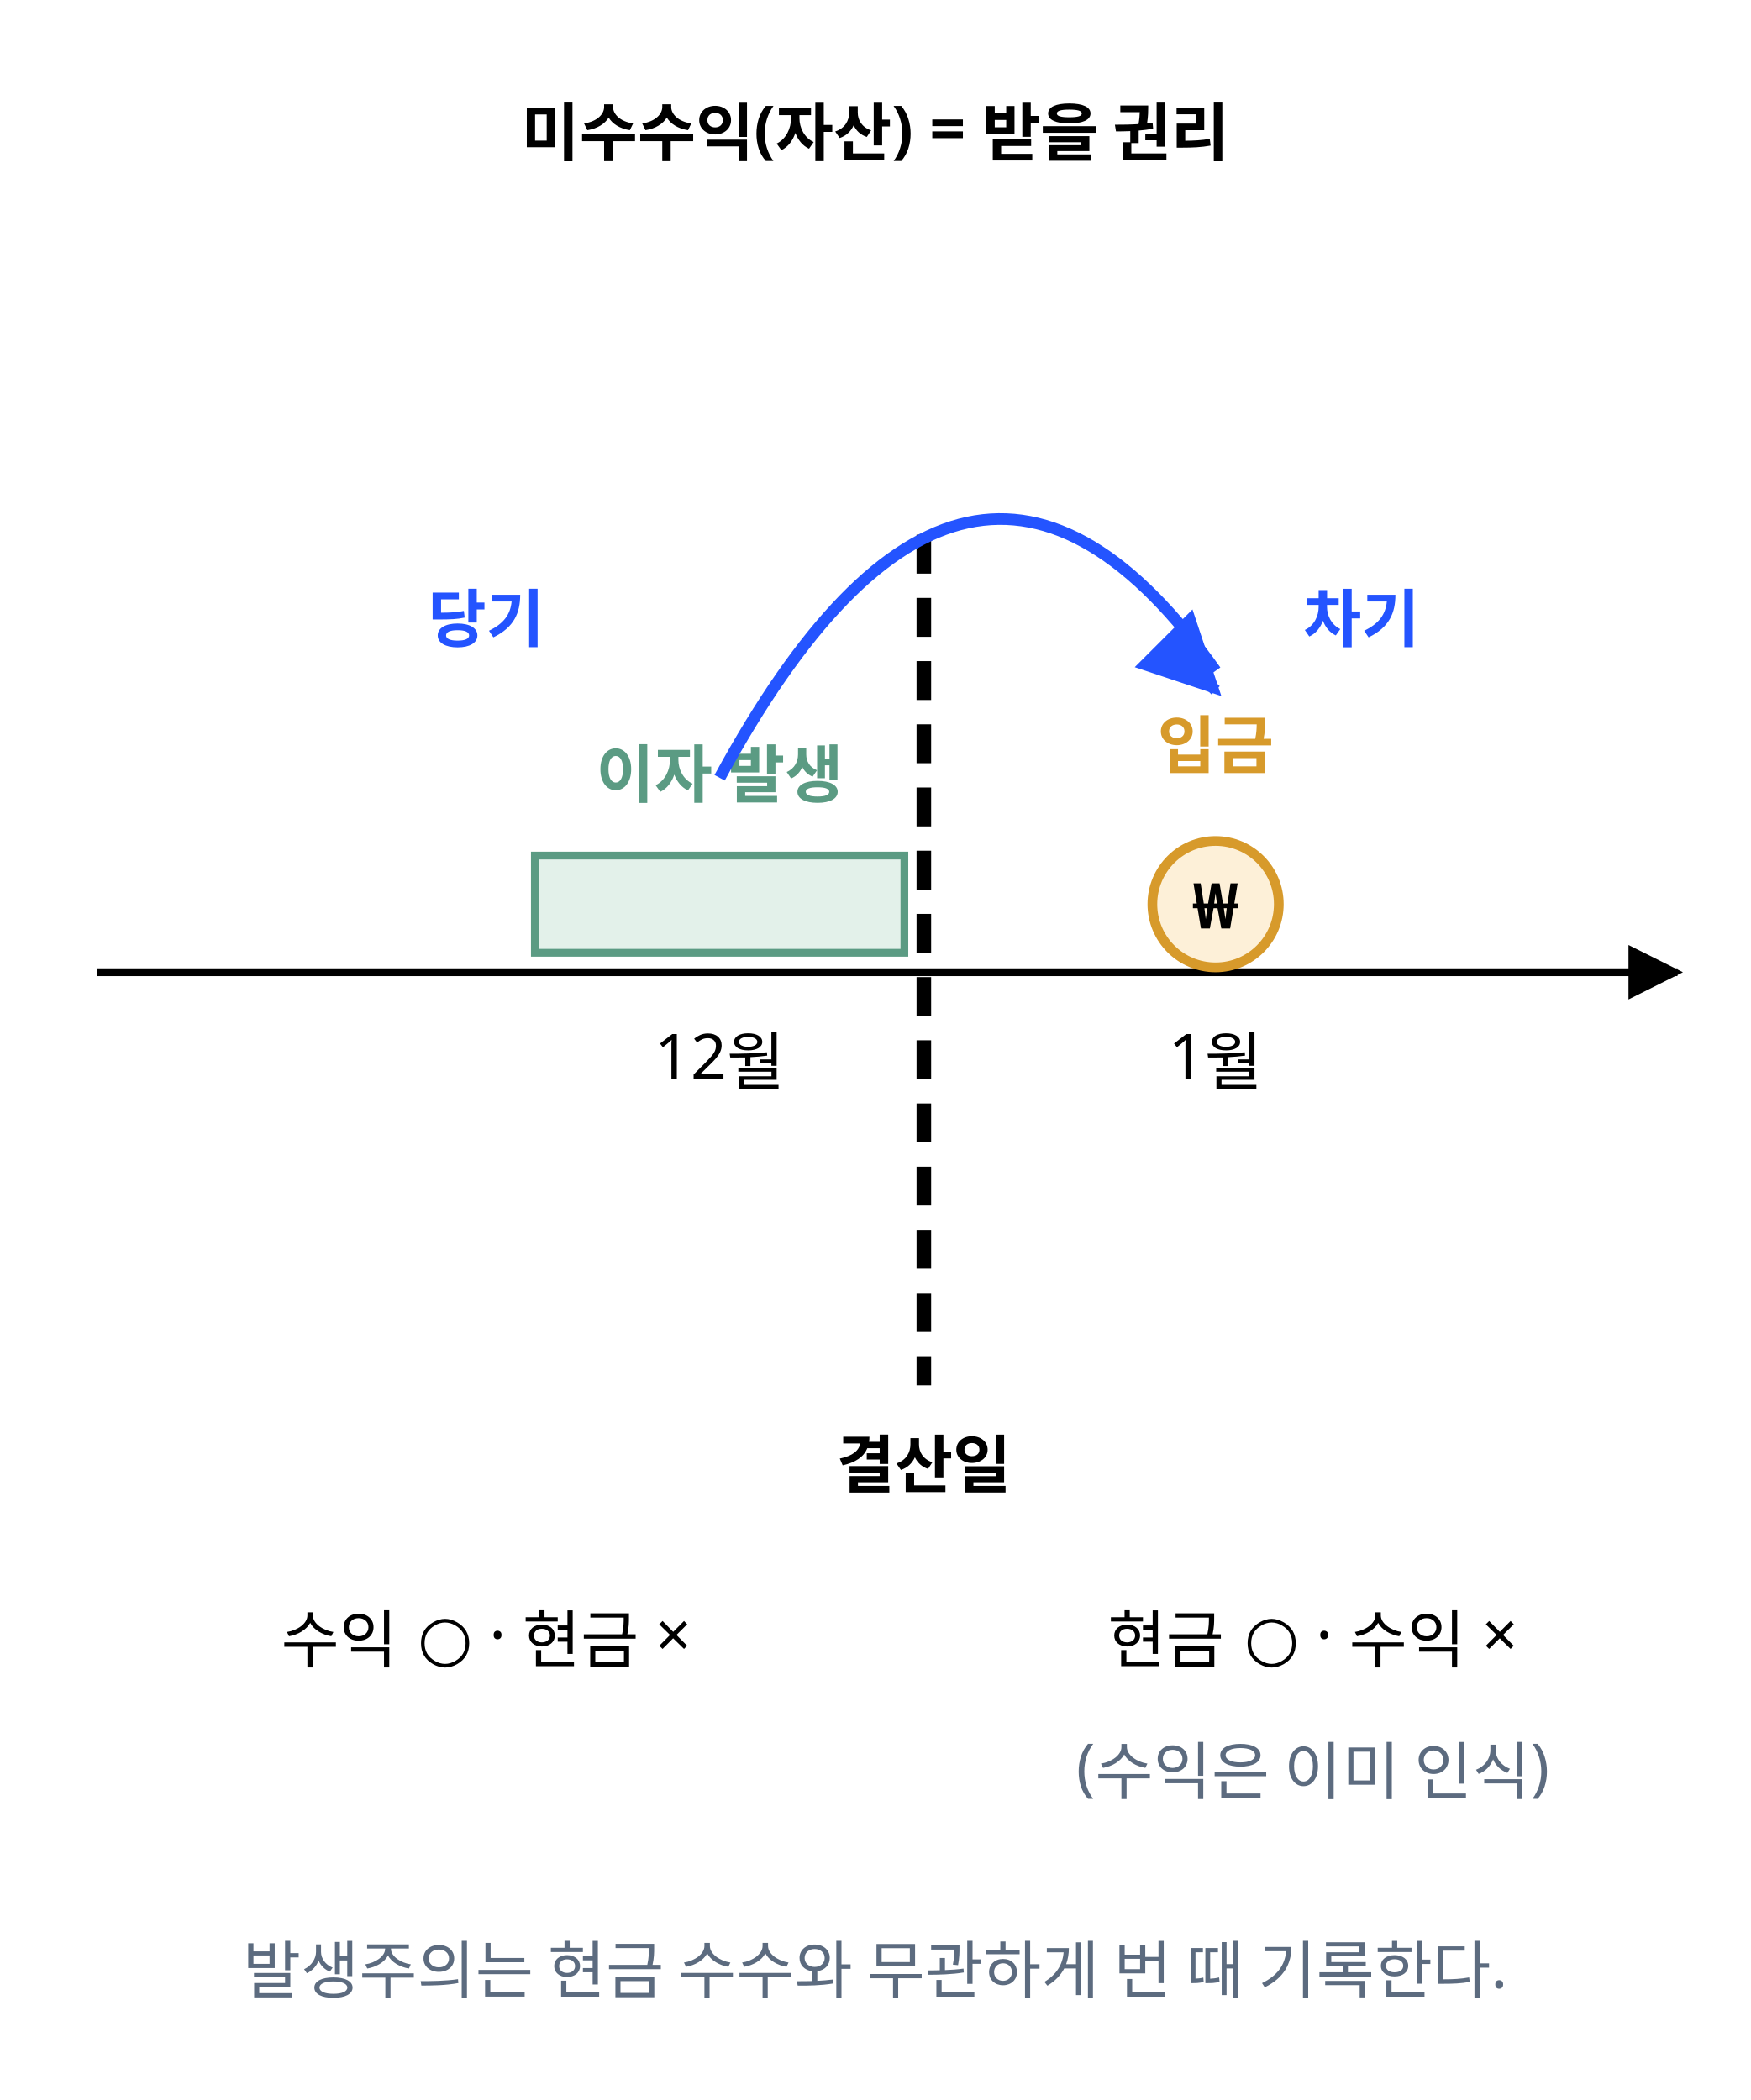
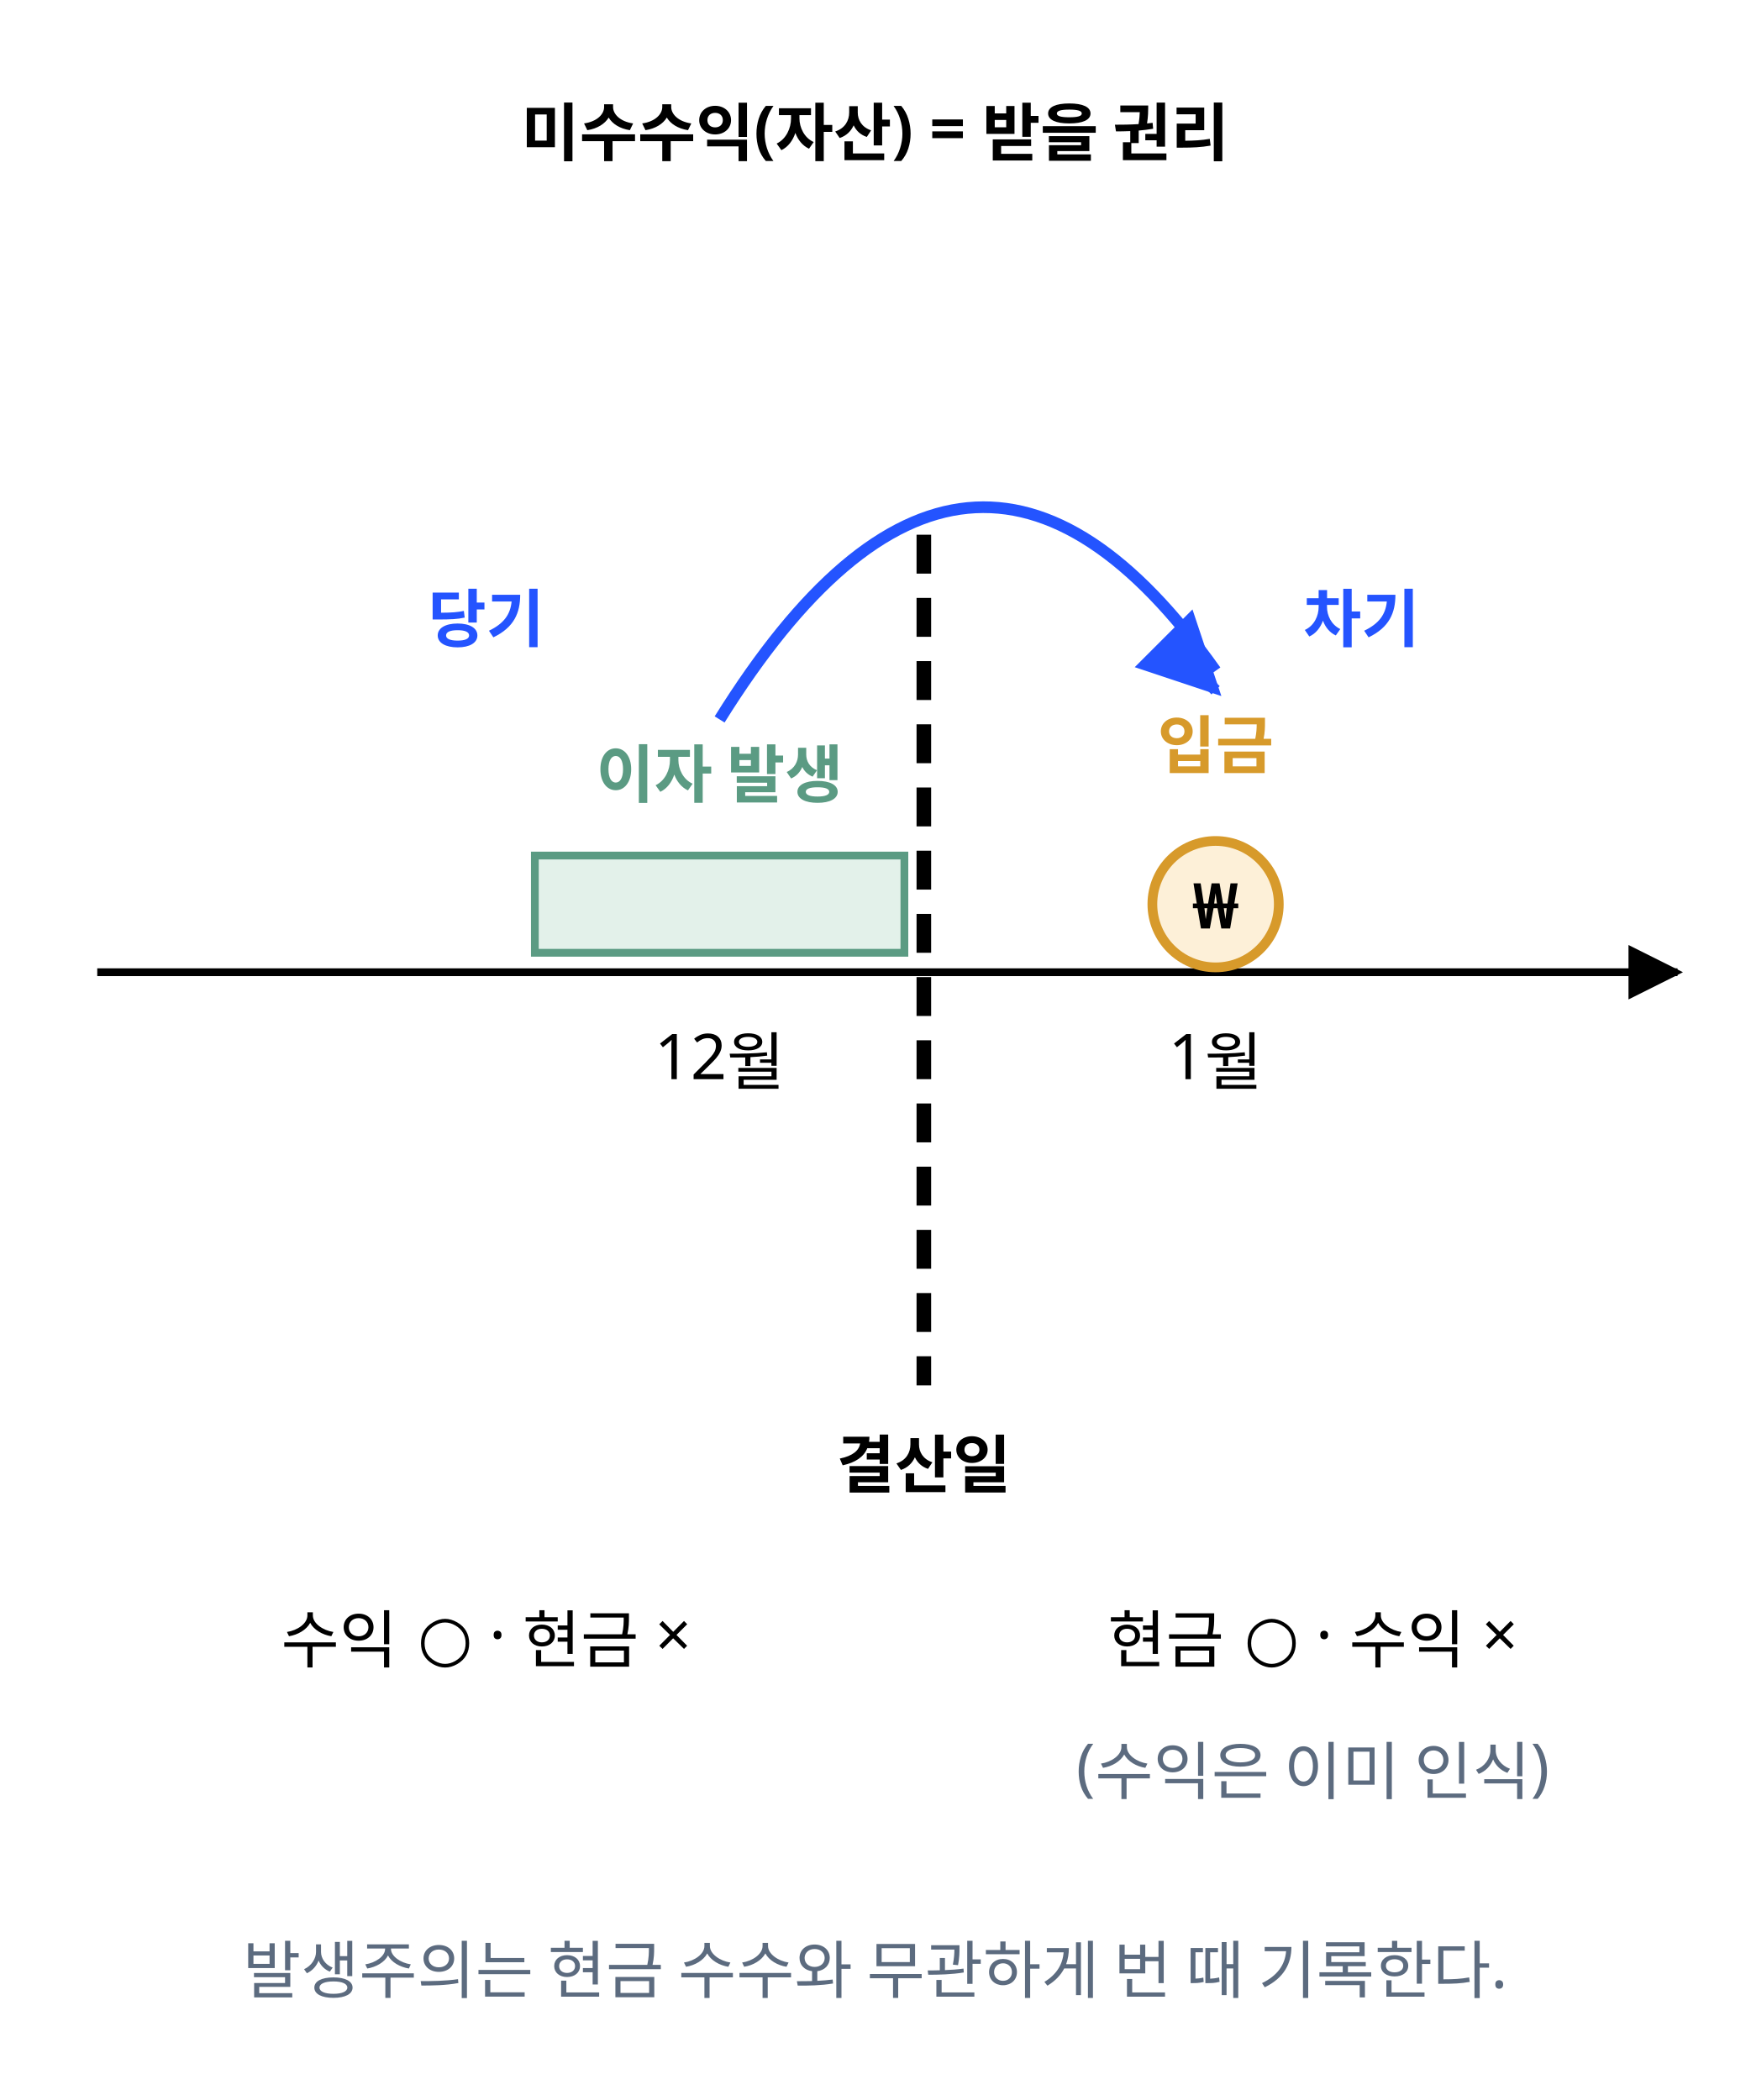
<svg xmlns="http://www.w3.org/2000/svg" class="si si-illus" viewBox="0 0 360 432" style="max-width:360px;color:var(--si-ink,var(--text,#1f2328))" role="img" aria-labelledby="accrued-revenue-t" font-family="'Pretendard','Noto Sans KR','Apple SD Gothic Neo',sans-serif" font-size="13" fill="currentColor">
  <defs>
    <marker id="accrued-revenue-ar" viewBox="0 0 10 10" refX="9" refY="5" markerWidth="7" markerHeight="7" orient="auto-start-reverse">
      <path d="M0,0L10,5L0,10z" style="fill:currentColor" />
    </marker>
    <marker id="accrued-revenue-ar-1" viewBox="0 0 10 10" refX="9" refY="5" markerWidth="7" markerHeight="7" orient="auto-start-reverse">
      <path d="M0,0L10,5L0,10z" style="fill:var(--si-accent,#2454ff)" />
    </marker>
  </defs>
  <text x="180" y="32" text-anchor="middle" font-weight="700">미수수익(자산) = 받을 권리</text>
  <line x1="190" y1="110" x2="190" y2="285" style="stroke:currentColor;fill:none" stroke-width="3" stroke-dasharray="8 5" />
  <text x="190" y="306" text-anchor="middle" font-weight="700">결산일</text>
  <text x="100" y="132" text-anchor="middle" font-weight="700" style="fill:var(--si-accent,#2454ff)">당기</text>
  <text x="280" y="132" text-anchor="middle" font-weight="700" style="fill:var(--si-accent,#2454ff)">차기</text>
  <line x1="20" y1="200" x2="345" y2="200" style="stroke:currentColor;fill:none" stroke-width="1.6" marker-end="url(#accrued-revenue-ar)" />
  <rect x="110" y="176" width="76" height="20" style="stroke:var(--si-green-s,#5b9b83);fill:var(--si-green-f,#e3f1ea)" stroke-width="1.6" />
  <text x="148" y="222" text-anchor="middle">12월</text>
  <text x="250" y="222" text-anchor="middle">1월</text>
  <text x="148" y="164" text-anchor="middle" font-weight="700" style="fill:var(--si-green-s,#5b9b83)">이자 발생</text>
  <circle cx="250" cy="186" r="13" style="stroke:var(--si-amber-s,#d79a2b);fill:var(--si-amber-f,#fdf0d8)" stroke-width="2" />
  <text x="250" y="191" text-anchor="middle" font-weight="700">₩</text>
  <text x="250" y="158" text-anchor="middle" font-weight="700" style="fill:var(--si-amber-s,#d79a2b)">입금</text>
-   <path d="M148 160 Q 199 66 250 138" style="stroke:var(--si-accent,#2454ff);fill:none" stroke-width="2.4" />
+   <path d="M148 148 Q 199 66 250 138" style="stroke:var(--si-accent,#2454ff);fill:none" stroke-width="2.4" />
  <line x1="240" y1="132" x2="250" y2="142" style="stroke:var(--si-accent,#2454ff);fill:none" stroke-width="2.4" marker-end="url(#accrued-revenue-ar-1)" />
  <text x="100" y="342" text-anchor="middle">수익 ○ · 현금 ×</text>
  <text x="270" y="342" text-anchor="middle">현금 ○ · 수익 ×</text>
  <text x="270" y="368" text-anchor="middle" style="fill:var(--si-general,#5c6b7f)">(수익은 이미 인식)</text>
  <text x="180" y="410" text-anchor="middle" style="fill:var(--si-general,#5c6b7f)">발생주의는 현금 수수와 무관하게 번 때 기록한다.</text>
</svg>
